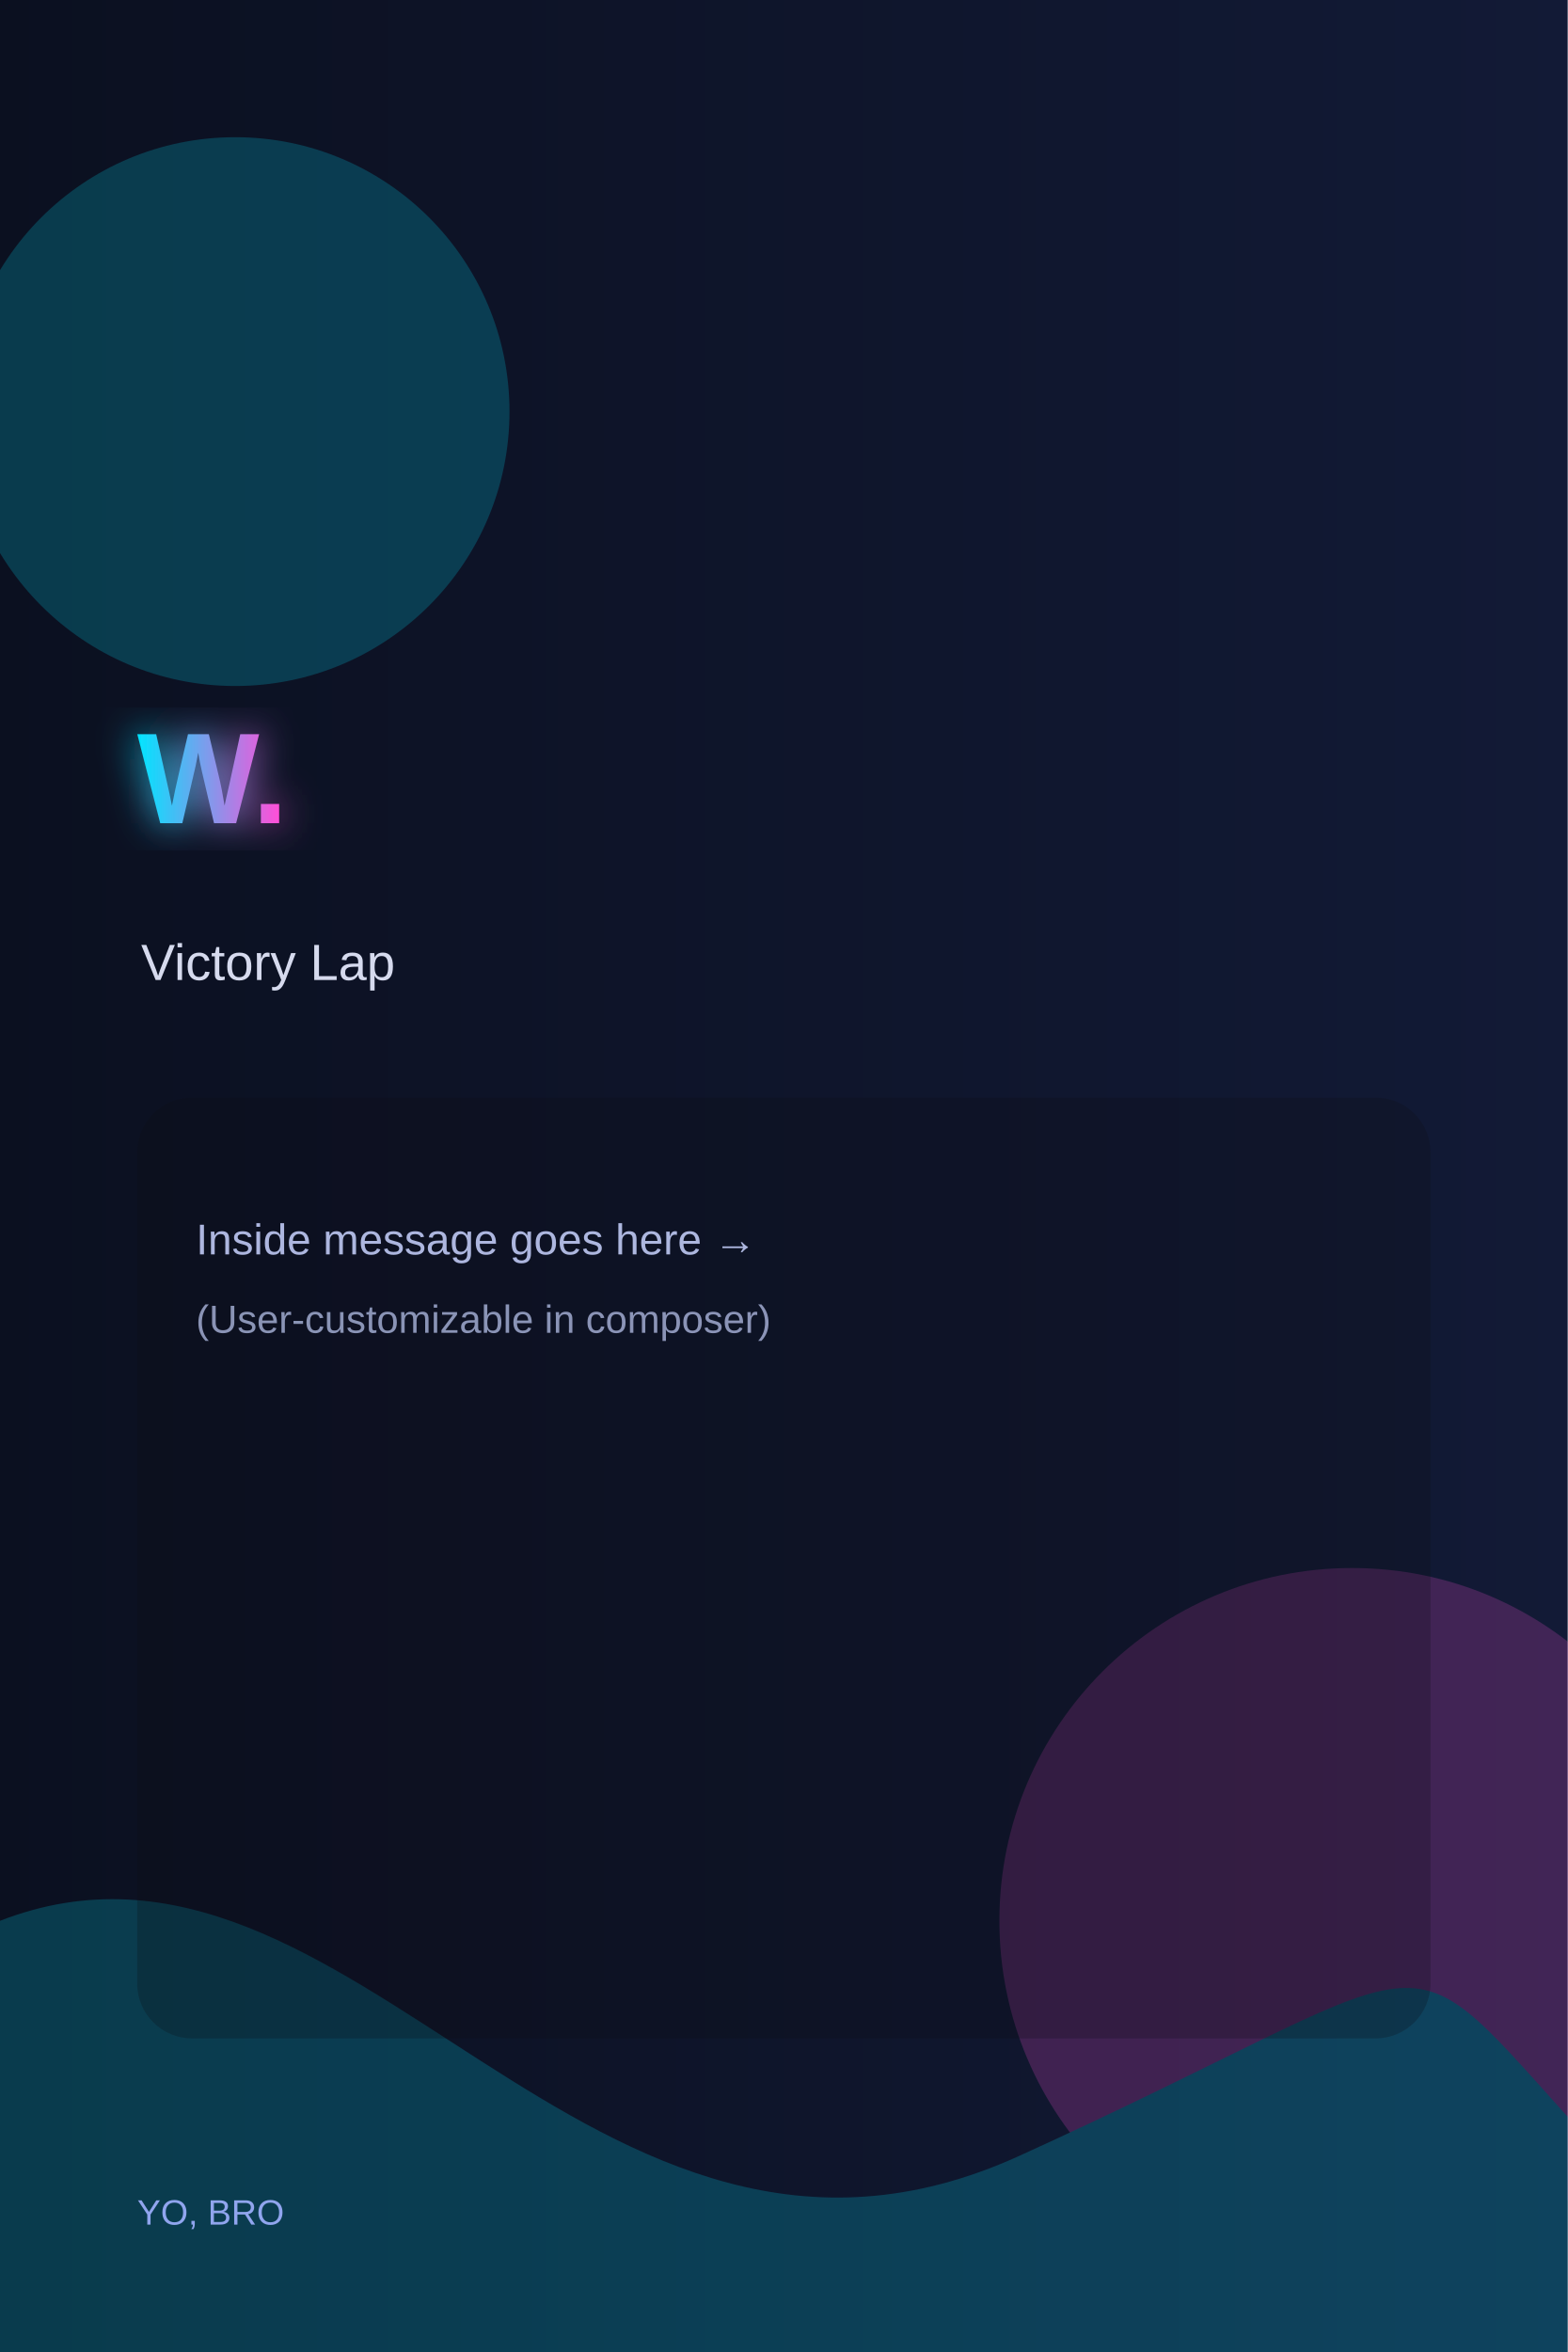
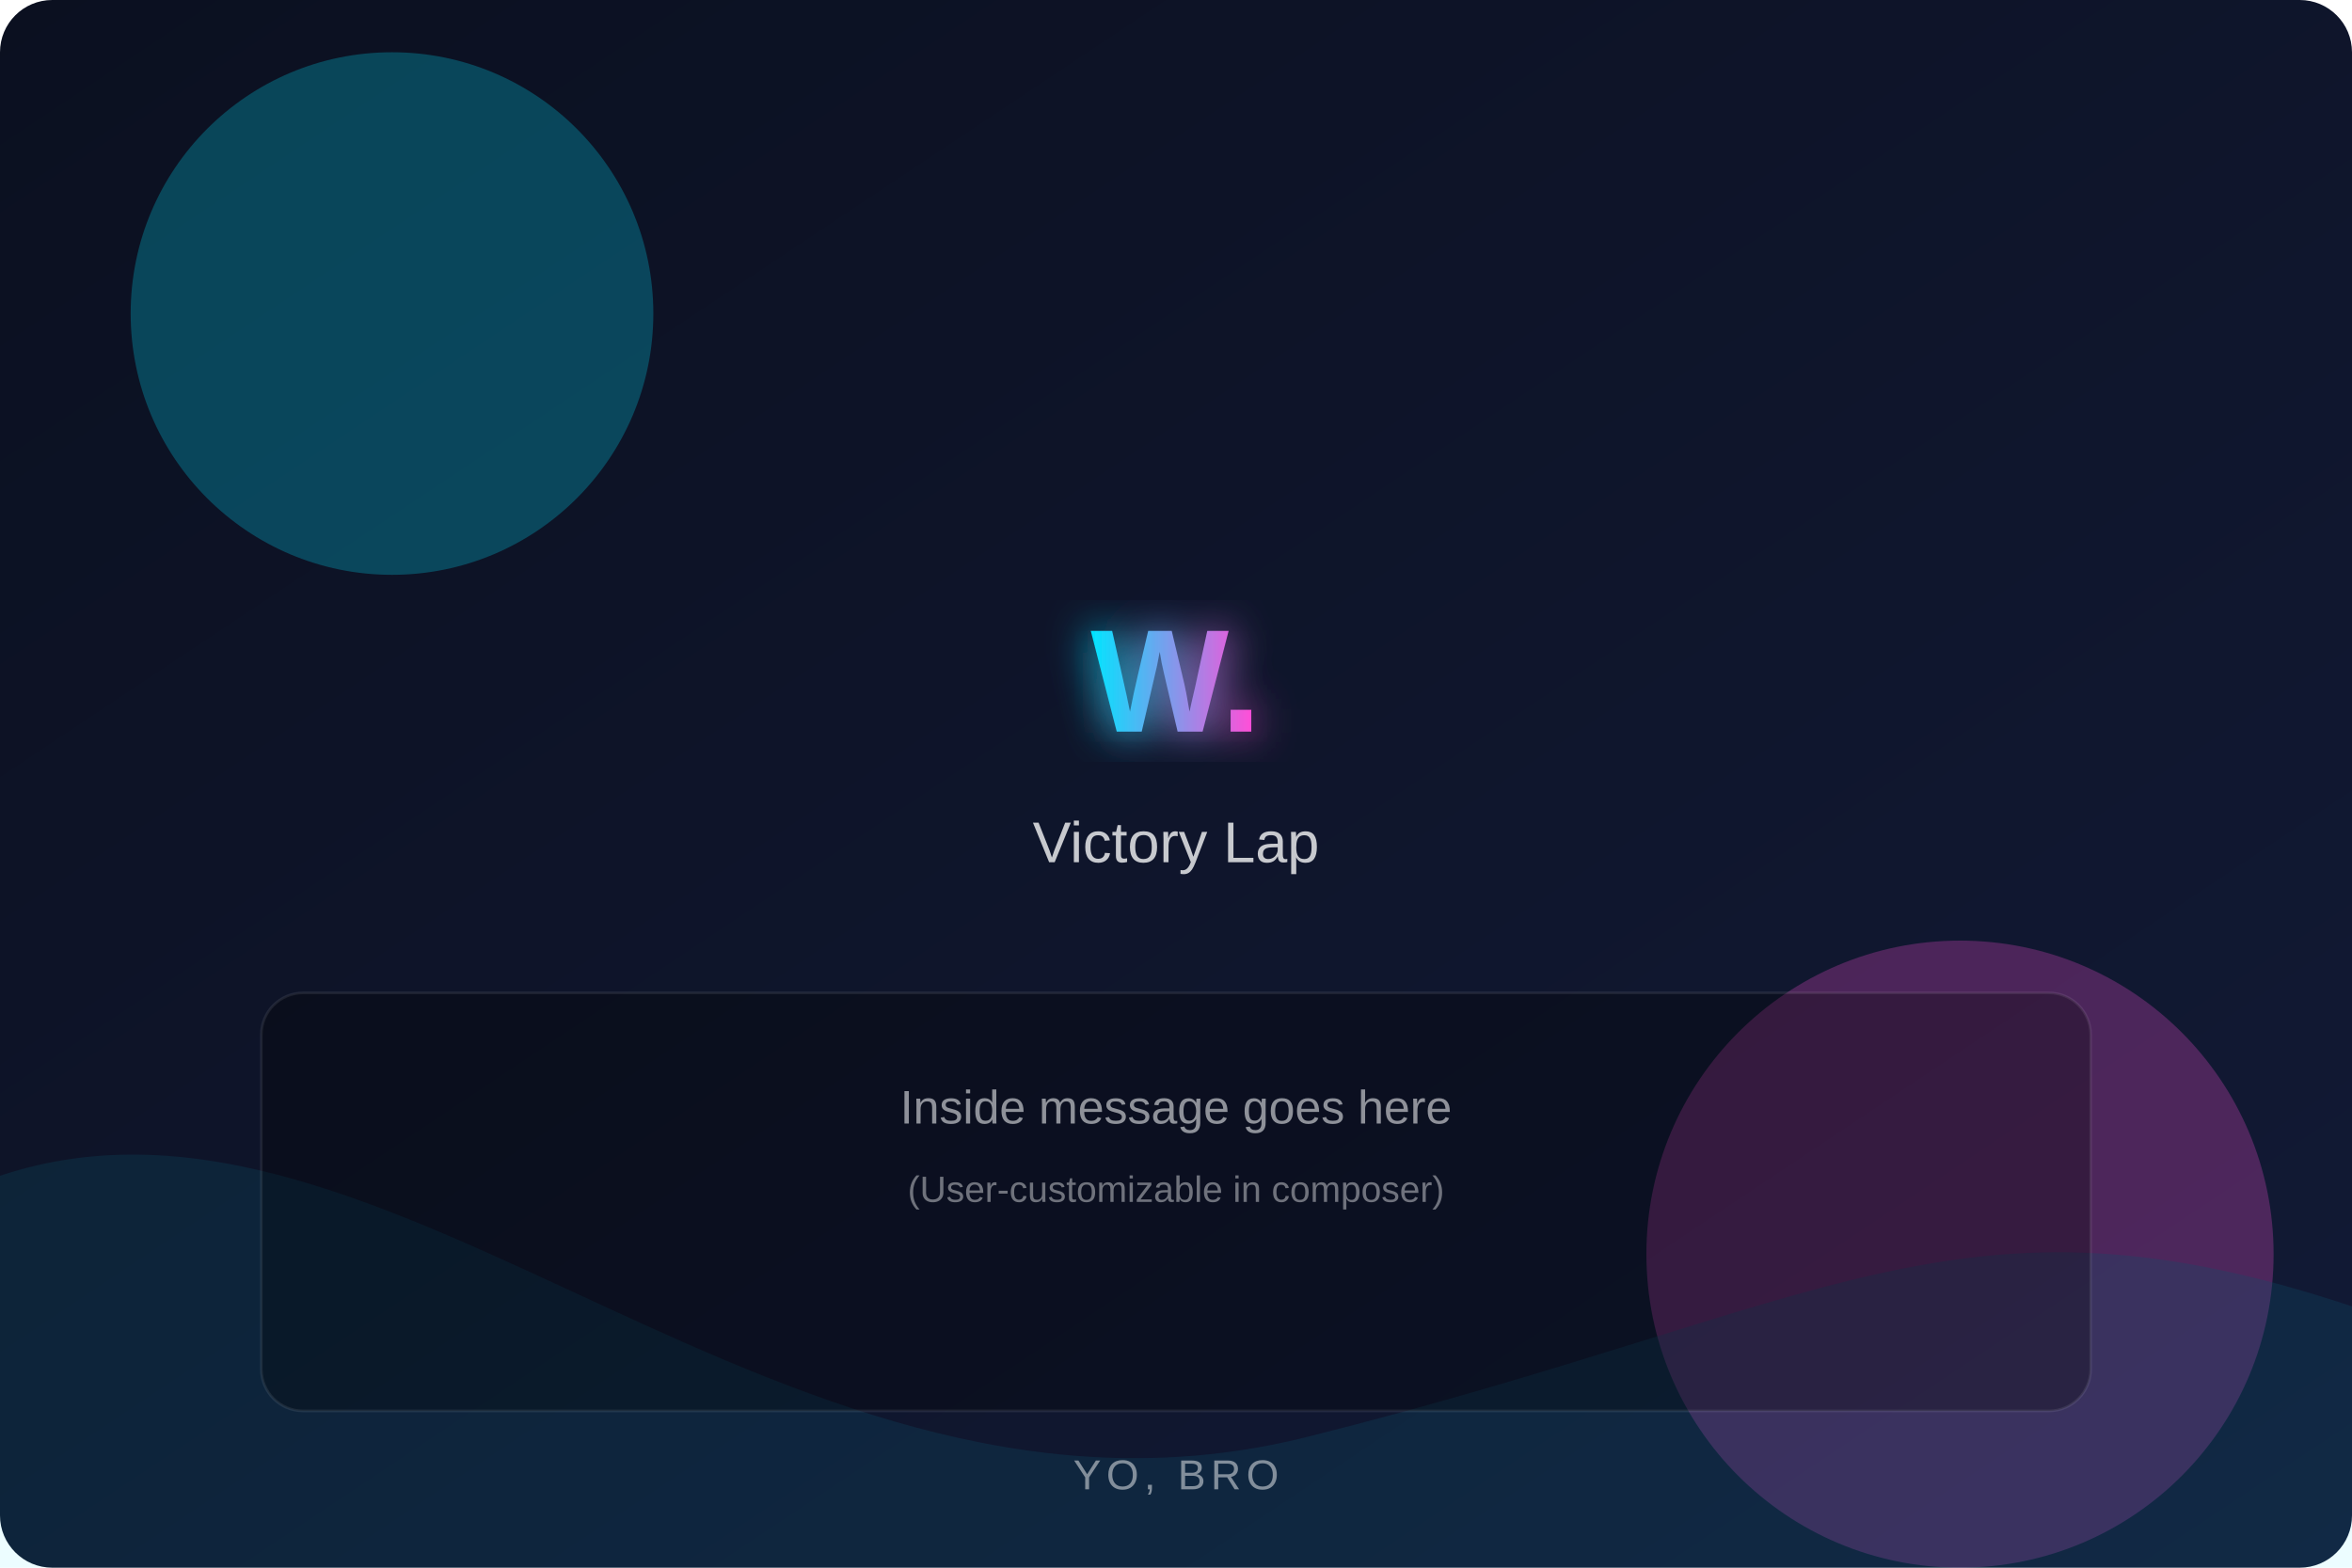
- <svg xmlns="http://www.w3.org/2000/svg" width="800" height="1200" viewBox="0 0 800 1200">
+ <svg xmlns="http://www.w3.org/2000/svg" width="1500" height="1000" viewBox="0 0 900 600">
  <defs>
-     <linearGradient id="bg" x1="0" x2="1">
+     <linearGradient id="bg" x1="0" y1="0" x2="1" y2="1">
      <stop offset="0" stop-color="#0b1020" />
      <stop offset="1" stop-color="#121a36" />
    </linearGradient>
    <linearGradient id="grad" x1="0" x2="1">
      <stop offset="0" stop-color="#00e5ff" />
      <stop offset="1" stop-color="#ff4fd8" />
    </linearGradient>
    <filter id="glow" x="-30%" y="-30%" width="160%" height="160%">
-       <feGaussianBlur stdDeviation="10" result="b" />
+       <feGaussianBlur stdDeviation="8" result="b" />
      <feMerge>
        <feMergeNode in="b" />
        <feMergeNode in="SourceGraphic" />
      </feMerge>
    </filter>
+     <filter id="softShadow">
+       <feDropShadow dx="0" dy="4" stdDeviation="8" flood-color="rgba(0,0,0,0.4)" />
+     </filter>
  </defs>
-   <rect width="800" height="1200" fill="url(#bg)" />
-   <g opacity="0.20">
-     <circle cx="120" cy="210" r="140" fill="#00e5ff" />
-     <circle cx="690" cy="980" r="180" fill="#ff4fd8" />
-     <path d="M0 980 C180 910, 300 1200, 520 1100 S710 980, 800 1080 V1200 H0 Z" fill="#00e5ff" />
+   <rect width="900" height="600" rx="20" fill="url(#bg)" />
+   <g opacity="0.25">
+     <circle cx="150" cy="120" r="100" fill="#00e5ff" />
+     <circle cx="750" cy="480" r="120" fill="#ff4fd8" />
+     <path d="M0 450 C150 400, 300 600, 500 550 S750 450, 900 500 V600 H0 Z" fill="#00e5ff" opacity="0.3" />
  </g>
  <g filter="url(#glow)">
-     <text x="70" y="420" font-family="system-ui,Segoe UI,Arial" font-size="66" font-weight="850" fill="url(#grad)">
-       W.
-     </text>
+     <text x="450" y="280" text-anchor="middle" font-family="system-ui,Segoe UI,Arial" font-size="56" font-weight="800" fill="url(#grad)" filter="url(#softShadow)">W.</text>
  </g>
-   <text x="72" y="500" font-family="system-ui,Segoe UI,Arial" font-size="26" fill="#e7ecff" opacity="0.92">
-     Victory Lap
-   </text>
-   <g opacity="0.9">
-     <rect x="70" y="560" width="660" height="480" rx="28" fill="#0b0b12" opacity="0.28" />
-     <text x="100" y="640" font-family="system-ui,Segoe UI,Arial" font-size="22" fill="#c7d2fe" opacity="0.95">
-       Inside message goes here →
-     </text>
-     <text x="100" y="680" font-family="system-ui,Segoe UI,Arial" font-size="20" fill="#c7d2fe" opacity="0.75">
-       (User-customizable in composer)
-     </text>
+   <text x="450" y="330" text-anchor="middle" font-family="system-ui,Segoe UI,Arial" font-size="22" fill="rgba(255,255,255,0.85)" opacity="0.9">Victory Lap</text>
+   <g opacity="0.85">
+     <rect x="100" y="380" width="700" height="160" rx="16" fill="rgba(0,0,0,0.35)" stroke="rgba(255,255,255,0.1)" stroke-width="1" />
+     <text x="450" y="430" text-anchor="middle" font-family="system-ui,Segoe UI,Arial" font-size="18" fill="rgba(255,255,255,0.7)" opacity="0.9">Inside message goes here</text>
+     <text x="450" y="460" text-anchor="middle" font-family="system-ui,Segoe UI,Arial" font-size="14" fill="rgba(255,255,255,0.6)" opacity="0.8">(User-customizable in composer)</text>
  </g>
-   <text x="70" y="1135" font-family="system-ui,Segoe UI,Arial" font-size="18" fill="#9fb0ff" opacity="0.9">YO, BRO</text>
+   <text x="450" y="570" text-anchor="middle" font-family="system-ui,Segoe UI,Arial" font-size="16" fill="rgba(255,255,255,0.6)" opacity="0.8" letter-spacing="2">YO, BRO</text>
</svg>
